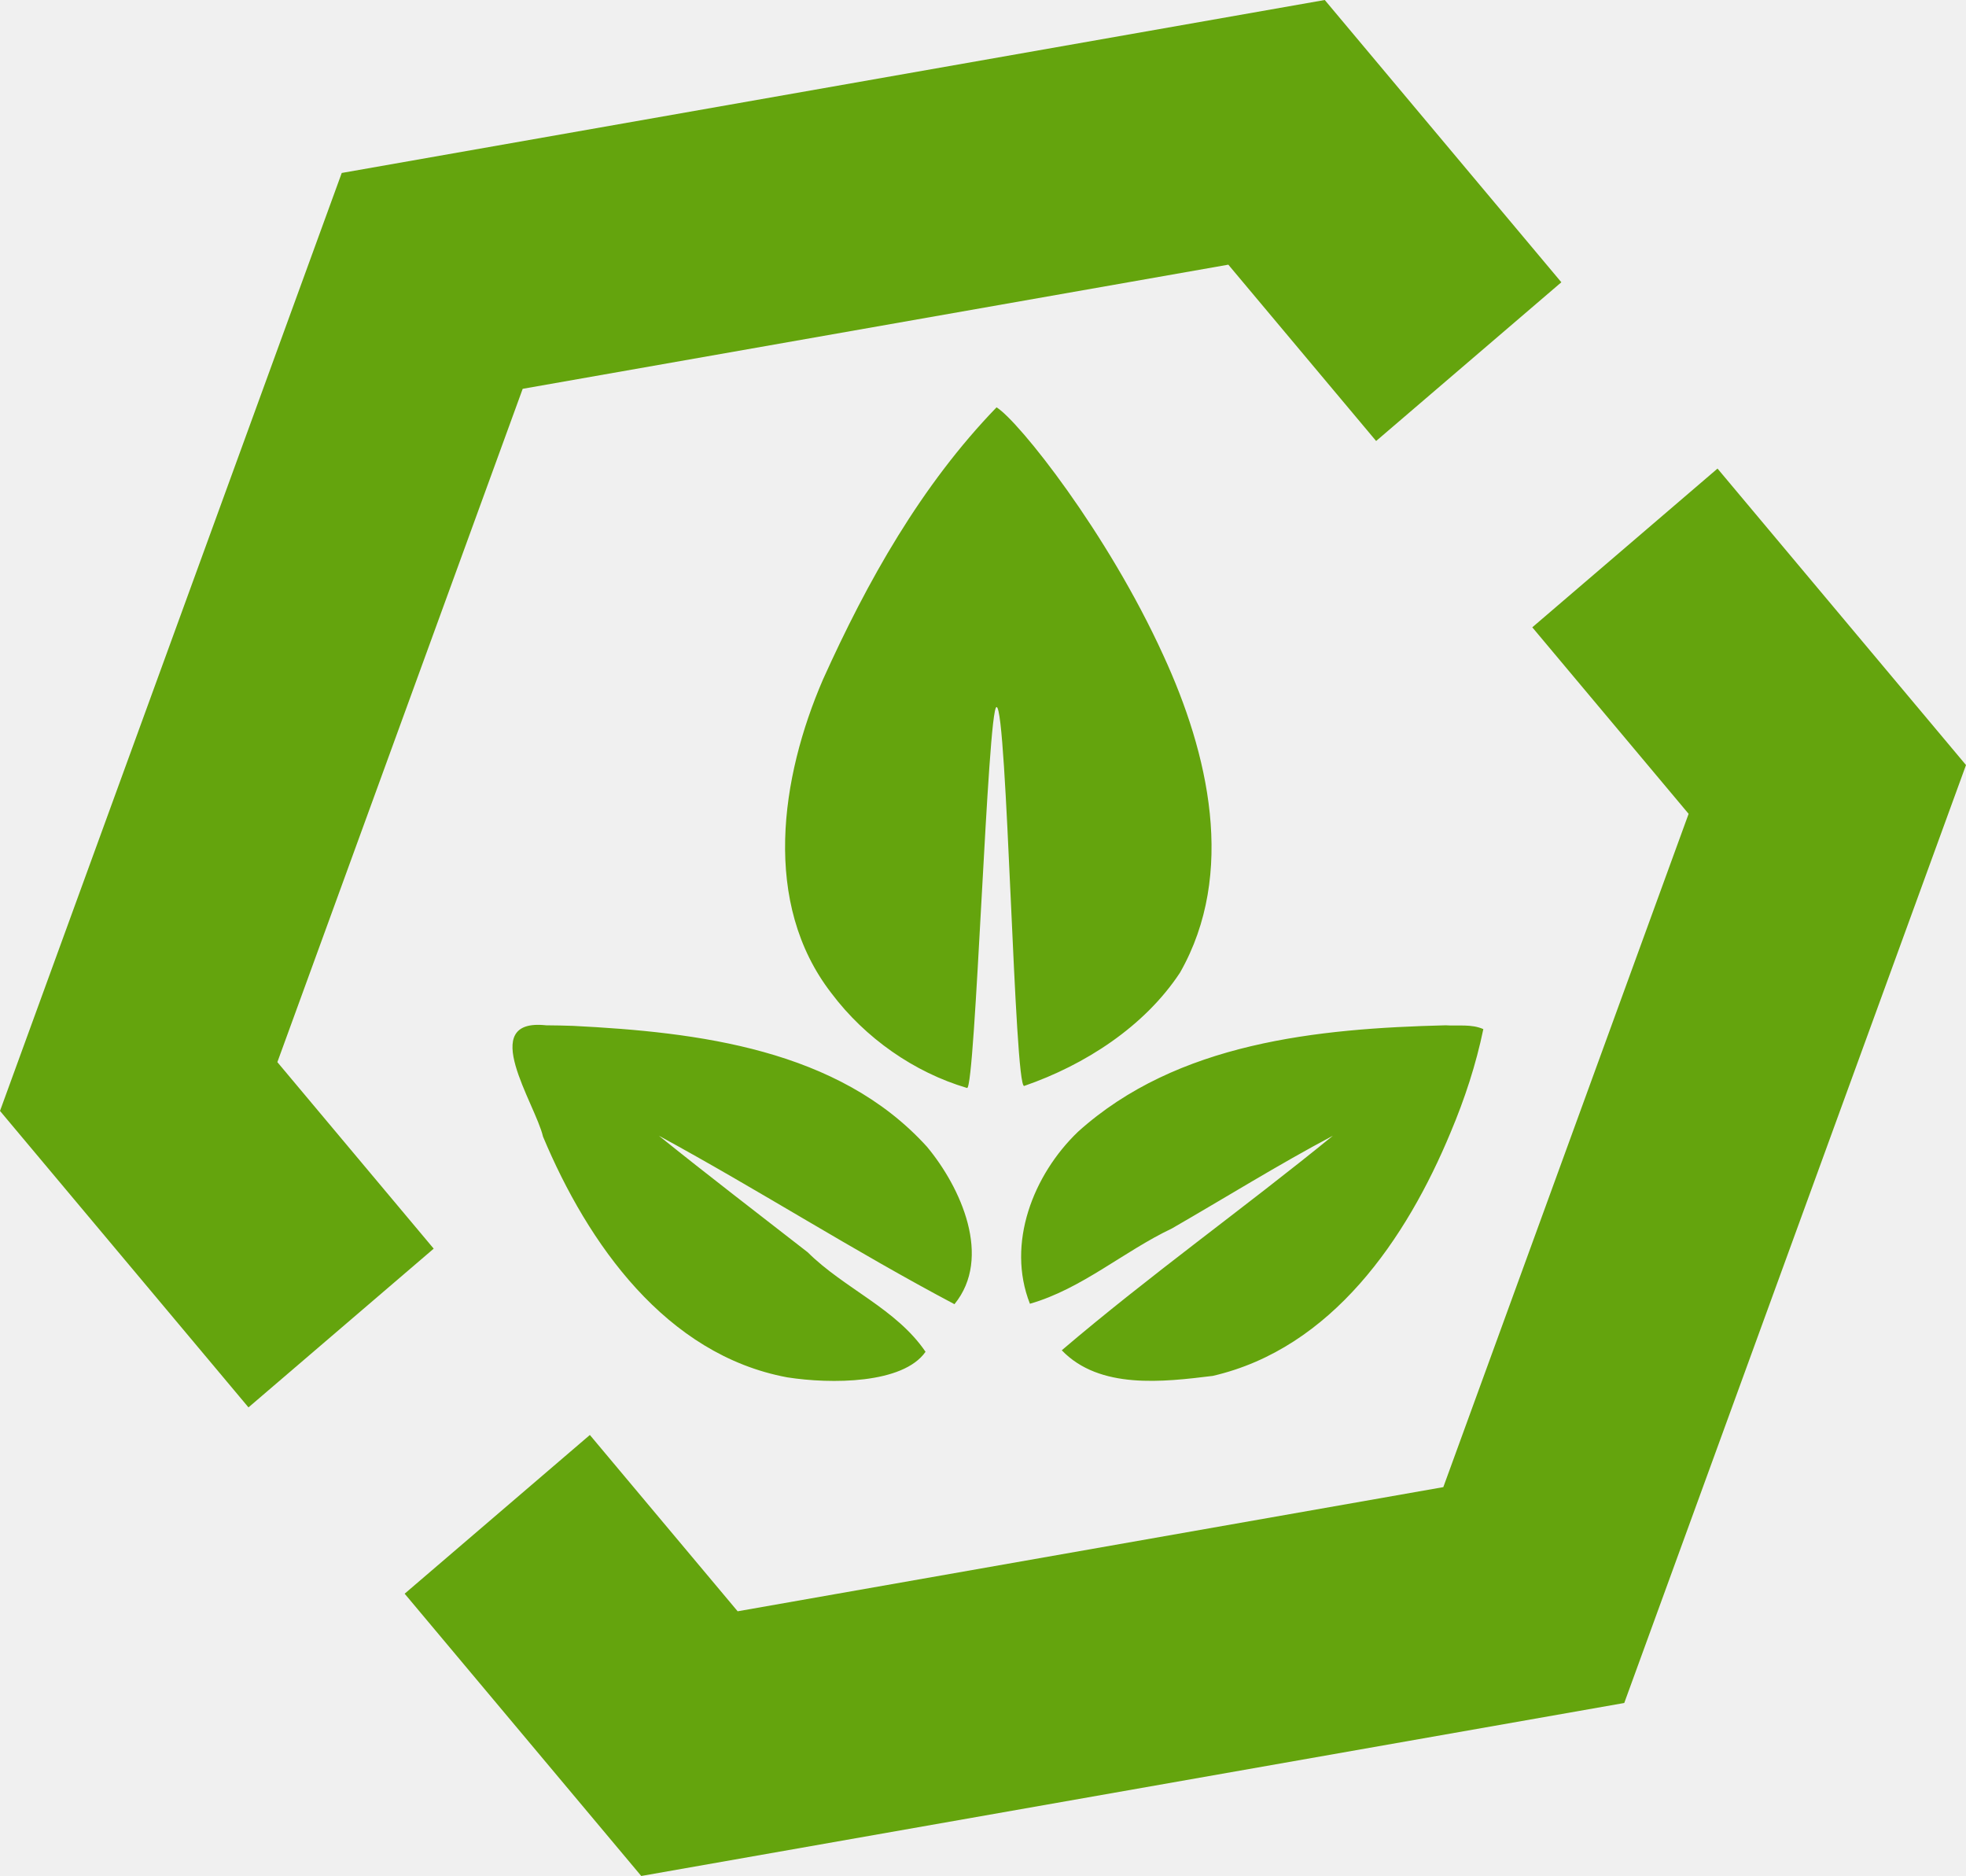
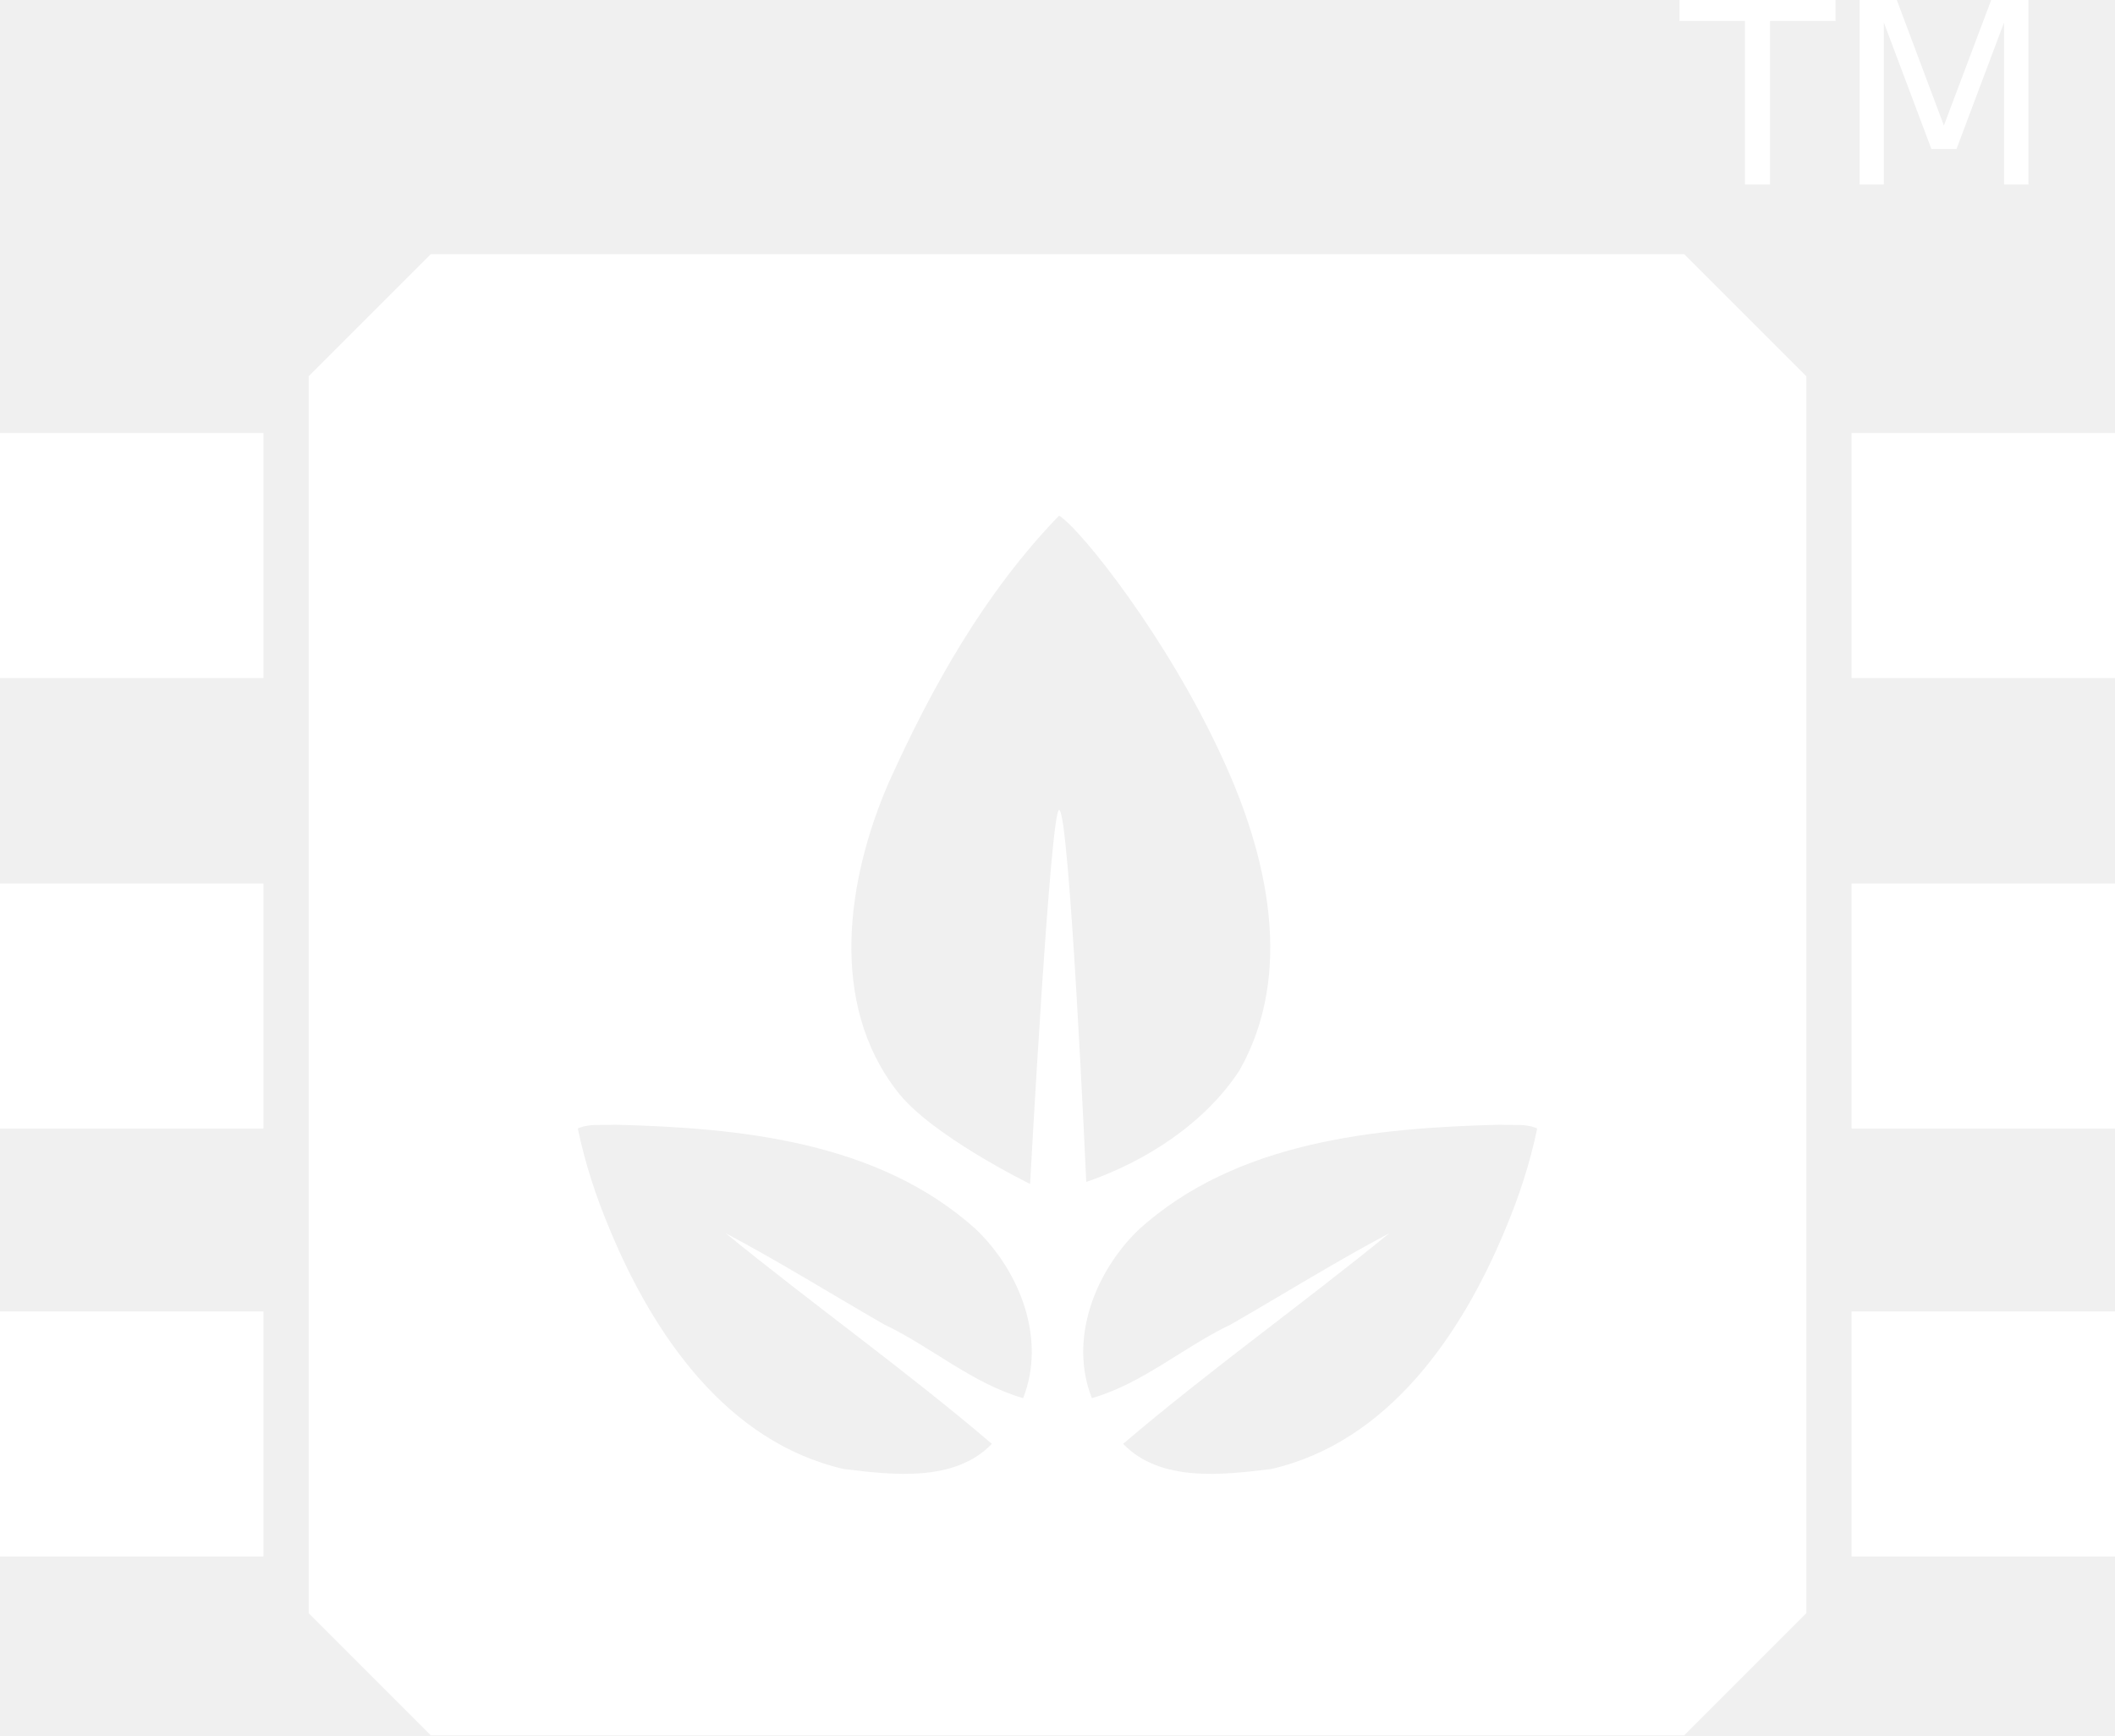
- <svg xmlns="http://www.w3.org/2000/svg" width="2032.97" height="1939.43" viewBox="0 0 537.89 513.141" version="1.1" id="svg1" xml:space="preserve">
+ <svg xmlns="http://www.w3.org/2000/svg" width="1975.918" height="1621.195" viewBox="0 0 522.795 428.941" version="1.1" id="svg1" xml:space="preserve">
  <defs id="defs1" />
-   <g id="path302" transform="matrix(0.2658843,-0.0533135,0.0533135,0.2658843,134.9204,138.0741)" style="display:inline;fill:#000000">
-     <path id="path147" style="display:inline;fill:#64a40d;fill-opacity:1;stroke-width:62.055;stroke-dasharray:none" d="M 517.319,3.479 C 427.289,65.658 354.99,149.733 291.639,238.222 c -61.252,88.367 -105.062,209.01 -53.794,312.061 24.445,50.973 66.11,94.587 115.293,120.494 7.729,4.071 95.96,-372.522 104.747,-370.889 10.571,1.964 -58.185,381.62 -47.77,380.212 64.221,-8.683 130.876,-34.906 176.641,-81.216 75.543,-86.915 71.591,-211.46 46.348,-317.131 C 602.293,149.688 536.663,21.607 517.319,3.479 Z M -50.773,525.318 c -67.465,-21.28 -26.223,75.172 -25.177,109.479 23.072,114.598 78.274,240.134 193.842,286.506 41.687,15.351 113.116,29.622 141.886,2.172 C 239.354,874.952 191.943,844.884 162.963,801.692 121.488,753.512 79.54,705.732 38.839,656.892 126.673,730.233 209.134,809.784 297.823,882.124 344.769,843.577 327.28,767.746 301.823,720.91 233.501,606.625 97.853,562.174 -24.323,531.193 c -8.789,-2.08 -17.606,-4.042 -26.449,-5.875 z M 838.989,703.727 c -127.083,-22.185 -268.899,-36.454 -384.818,32.412 -52.726,33.552 -93.15,96.252 -81.611,160.53 54.379,-4.472 102.907,-33.146 155.371,-46.3 59.215,-19.929 117.758,-41.913 177.65,-59.787 -102.809,54.32 -209.126,101.816 -310.748,158.414 29.651,46.494 94.118,51.449 144.243,55.279 123.388,-3.542 218.933,-97.204 283.829,-193.95 20.432,-30.065 38.419,-61.868 52.645,-95.345 -10.746,-7.625 -24.301,-7.891 -36.563,-11.254 z" />
-     <path style="display:inline;fill:#64a40d;fill-opacity:1;stroke-width:15.249;paint-order:markers stroke fill" d="M -421.017,844.151 -206.313,723.904 -323.979,508.42 52.23,-108.828 774.882,-91.641 886.128,112.066 1100.832,-8.181 922.768,-334.274 -83.965,-358.203 -608.03,501.661 Z" id="path36" />
-     <path style="display:inline;fill:#64a40d;fill-opacity:1;stroke-width:15.249;paint-order:markers stroke fill" d="M -125.398,1385.495 881.318,1409.394 1405.391,549.545 1218.378,207.055 1003.66,327.311 1121.317,542.779 745.137,1160.011 22.456,1142.841 -88.782,939.148 -303.471,1059.388 Z" id="path309" />
-   </g>
+   <path id="path11" style="display:inline;fill:#ffffff;stroke:none;stroke-width:0;stroke-dasharray:none;stroke-opacity:0.985" d="M 415.135,-6.5796895e-7 V 5.192 H 431.322 V 45.601 h 6.201 V 5.192 H 453.711 V -6.5796895e-7 Z m 44.532,0 V 45.601 h 5.987 V 5.559 L 477.412,36.835 h 6.2 L 495.372,5.559 V 45.601 h 6.017 V -6.5796895e-7 h -9.193 L 480.497,31.032 468.86,-6.5796895e-7 Z M 106.494,62.818 76.294,93.018 V 398.741 l 30.2,30.201 h 309.807 l 30.201,-30.201 V 93.018 L 416.301,62.818 Z M 2.3683788e-7,107.021 v 60.581 H 65.124 v -60.581 z M 457.671,107.021 v 60.581 h 65.124 v -60.581 z M 261.79,127.448 c 5.422,3.362 26.965,30.477 40.483,60.178 10.955,23.738 17.78,52.935 4.068,77.016 -8.607,13.091 -23.093,22.432 -37.834,27.519 0,0 -4.129,-92.004 -6.716,-91.967 -2.15,0.03 -7.168,92.463 -7.168,92.463 0,0 -24.723,-12.105 -32.902,-22.975 -16.971,-21.888 -12.343,-52.426 -2.071,-76.173 10.761,-23.875 23.841,-47.132 42.141,-66.062 z M 2.3683788e-7,218.397 v 60.581 H 65.124 V 218.397 Z M 457.671,218.397 v 60.581 h 65.124 V 218.397 Z m -305.688,59.612 c 31.034,0.778 65.168,4.12 89.26,25.853 10.853,10.411 17.424,27.117 11.661,41.736 -12.619,-3.628 -22.712,-12.689 -34.468,-18.274 -13.028,-7.504 -25.801,-15.46 -39.086,-22.511 21.687,17.68 44.524,33.917 65.823,52.078 -9.195,9.567 -24.64,7.686 -36.647,6.218 -28.944,-6.673 -47.056,-33.292 -57.791,-59.189 -3.398,-8.06 -6.138,-16.415 -7.911,-24.986 2.896,-1.291 6.107,-0.712 9.159,-0.926 z m 218.83,0 c 3.052,0.213 6.263,-0.365 9.159,0.926 -1.773,8.572 -4.512,16.926 -7.911,24.986 -10.735,25.897 -28.846,52.515 -57.791,59.189 -12.008,1.468 -27.452,3.349 -36.648,-6.218 21.299,-18.161 44.136,-34.398 65.823,-52.078 -13.285,7.051 -26.058,15.007 -39.086,22.511 -11.756,5.585 -21.85,14.647 -34.468,18.274 -5.764,-14.62 0.808,-31.326 11.661,-41.736 24.092,-21.732 58.227,-25.075 89.26,-25.853 z M 2.3683788e-7,324.157 v 60.581 H 65.124 v -60.581 z M 457.671,324.157 v 60.581 h 65.124 v -60.581 z" />
</svg>
